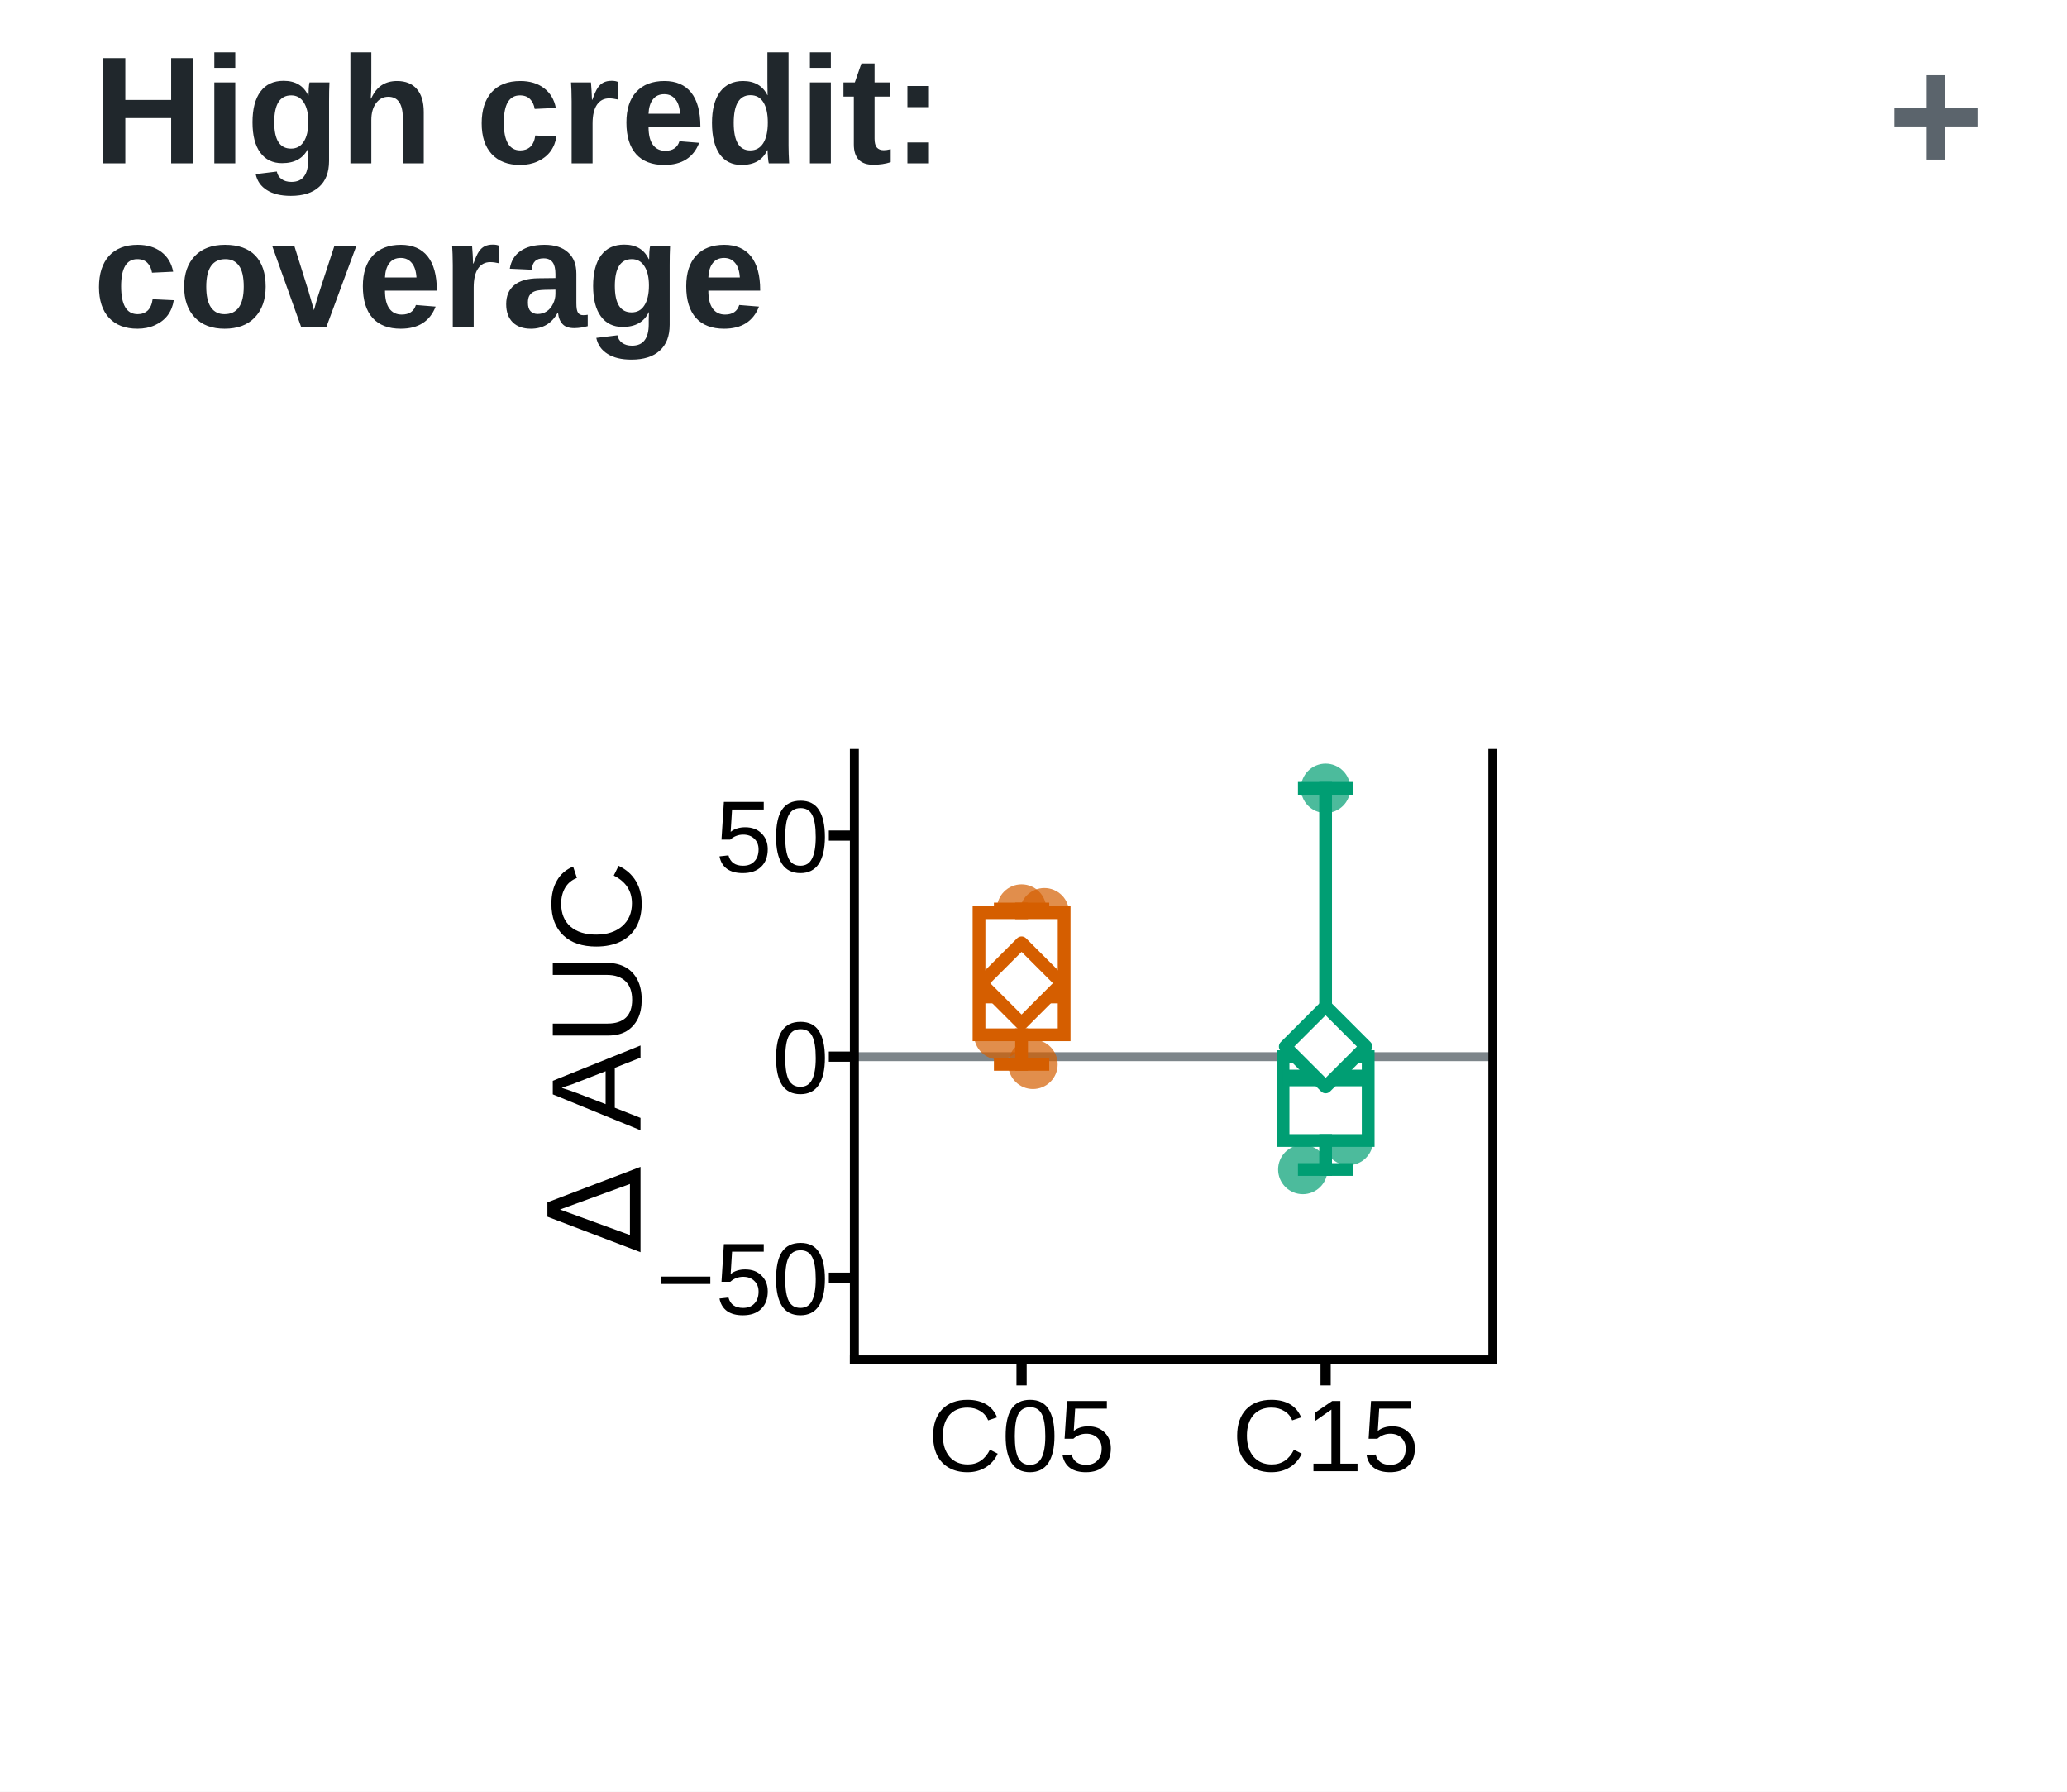
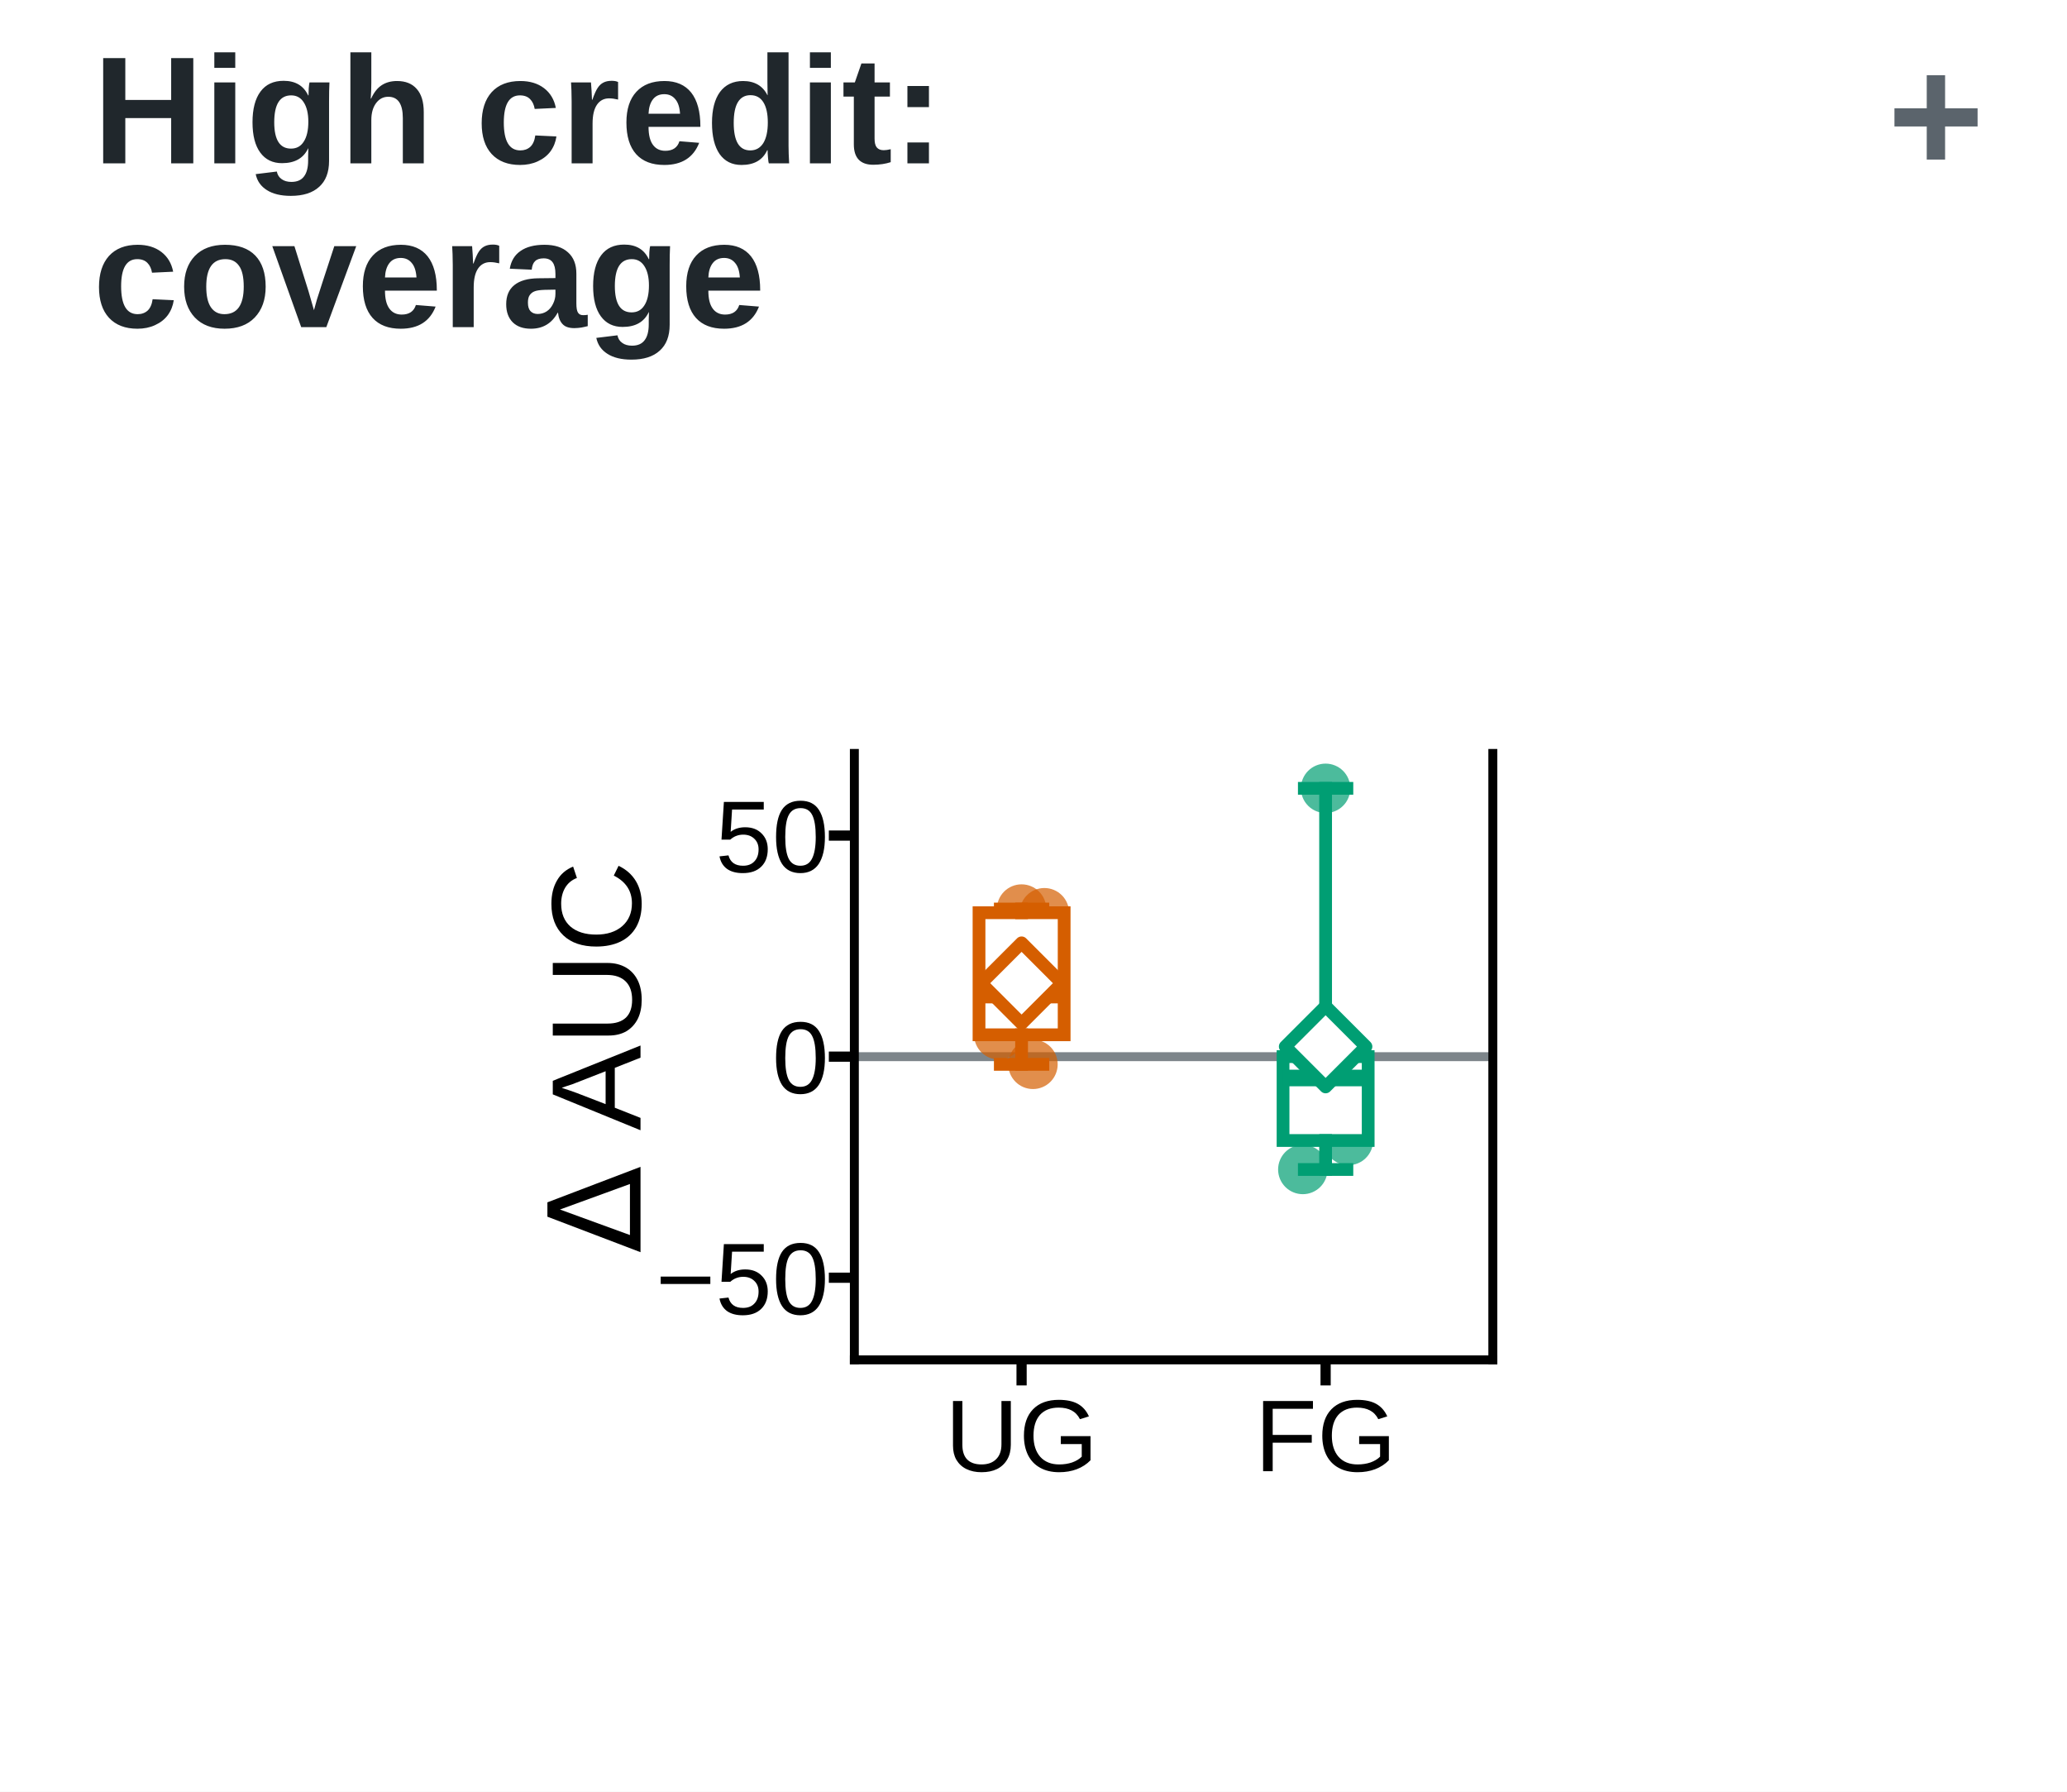
<svg xmlns="http://www.w3.org/2000/svg" xmlns:xlink="http://www.w3.org/1999/xlink" width="162pt" height="140.4pt" viewBox="0 0 162 140.4" version="1.1">
  <defs>
    <style type="text/css">*{stroke-linejoin: round; stroke-linecap: butt}</style>
  </defs>
  <g id="figure_1">
    <g id="patch_1">
      <path d="M 0 140.4 L 162 140.4 L 162 0 L 0 0 z " style="fill: #ffffff" />
    </g>
    <g id="axes_1">
      <g id="patch_2">
        <path d="M 66.96 106.56 L 117 106.56 L 117 59.04 L 66.96 59.04 z " style="fill: #ffffff" />
      </g>
      <g id="line2d_1">
        <path d="M 66.96 82.8 L 117 82.8 " clip-path="url(#pd6833d526d)" style="fill: none; stroke: #7d858a; stroke-width: 0.7; stroke-linecap: square" />
      </g>
      <g id="matplotlib.axis_1">
        <g id="xtick_1">
          <g id="line2d_2">
            <defs>
              <path id="mc2d365d704" d="M 0 0 L 0 2 " style="stroke: #000000; stroke-width: 0.8" />
            </defs>
            <g>
              <use xlink:href="#mc2d365d704" x="80.066" y="106.56" style="stroke: #000000; stroke-width: 0.8" />
            </g>
          </g>
          <g id="text_1">
-             <text style="font-size: 8px; font-family: 'Arial'; text-anchor: middle" x="80.066" y="115.286" transform="rotate(-0 80.06571 115.2862)">C05</text>
+             <text style="font-size: 8px; font-family: 'Arial'; text-anchor: middle" x="80.066" y="115.286" transform="rotate(-0 80.06571 115.2862)">UG</text>
          </g>
        </g>
        <g id="xtick_2">
          <g id="line2d_3">
            <g>
              <use xlink:href="#mc2d365d704" x="103.894" y="106.56" style="stroke: #000000; stroke-width: 0.8" />
            </g>
          </g>
          <g id="text_2">
-             <text style="font-size: 8px; font-family: 'Arial'; text-anchor: middle" x="103.894" y="115.286" transform="rotate(-0 103.8943 115.2862)">C15</text>
+             <text style="font-size: 8px; font-family: 'Arial'; text-anchor: middle" x="103.894" y="115.286" transform="rotate(-0 103.8943 115.2862)">FG</text>
          </g>
        </g>
      </g>
      <g id="matplotlib.axis_2">
        <g id="ytick_1">
          <g id="line2d_4">
            <defs>
              <path id="m09d0672d89" d="M 0 0 L -2 0 " style="stroke: #000000; stroke-width: 0.8" />
            </defs>
            <g>
              <use xlink:href="#m09d0672d89" x="66.96" y="100.124" style="stroke: #000000; stroke-width: 0.8" />
            </g>
          </g>
          <g id="text_3">
            <text style="font-size: 8px; font-family: 'Arial'; text-anchor: end" x="64.96" y="102.988" transform="rotate(-0 64.96 102.9876)">−50</text>
          </g>
        </g>
        <g id="ytick_2">
          <g id="line2d_5">
            <g>
              <use xlink:href="#m09d0672d89" x="66.96" y="82.8" style="stroke: #000000; stroke-width: 0.8" />
            </g>
          </g>
          <g id="text_4">
            <text style="font-size: 8px; font-family: 'Arial'; text-anchor: end" x="64.96" y="85.663" transform="rotate(-0 64.96 85.66312)">0</text>
          </g>
        </g>
        <g id="ytick_3">
          <g id="line2d_6">
            <g>
              <use xlink:href="#m09d0672d89" x="66.96" y="65.476" style="stroke: #000000; stroke-width: 0.8" />
            </g>
          </g>
          <g id="text_5">
            <text style="font-size: 8px; font-family: 'Arial'; text-anchor: end" x="64.96" y="68.339" transform="rotate(-0 64.96 68.33864)">50</text>
          </g>
        </g>
        <g id="text_6">
          <g transform="translate(50.9025 98.2) rotate(-90)">
            <text>
              <tspan x="0" y="-0.703" style="font-size: 10px; font-family: 'DejaVu Sans'">Δ</tspan>
              <tspan x="6.841" y="-0.703" style="font-size: 10px; font-family: 'Arial'"> </tspan>
              <tspan x="9.619" y="-0.703" style="font-size: 10px; font-family: 'Arial'">A</tspan>
              <tspan x="16.289" y="-0.703" style="font-size: 10px; font-family: 'Arial'">U</tspan>
              <tspan x="23.511" y="-0.703" style="font-size: 10px; font-family: 'Arial'">C</tspan>
            </text>
          </g>
        </g>
      </g>
      <g id="PathCollection_1">
        <defs>
          <path id="C0_0_11159d2e77" d="M 0 1.936 C 0.514 1.936 1.006 1.732 1.369 1.369 C 1.732 1.006 1.936 0.514 1.936 -0 C 1.936 -0.514 1.732 -1.006 1.369 -1.369 C 1.006 -1.732 0.514 -1.936 0 -1.936 C -0.514 -1.936 -1.006 -1.732 -1.369 -1.369 C -1.732 -1.006 -1.936 -0.514 -1.936 0 C -1.936 0.514 -1.732 1.006 -1.369 1.369 C -1.006 1.732 -0.514 1.936 0 1.936 z " />
        </defs>
        <g clip-path="url(#pd6833d526d)">
          <use xlink:href="#C0_0_11159d2e77" x="78.279" y="81.086" style="fill: #d55e00; fill-opacity: 0.7" />
        </g>
        <g clip-path="url(#pd6833d526d)">
          <use xlink:href="#C0_0_11159d2e77" x="79.172" y="77.973" style="fill: #d55e00; fill-opacity: 0.7" />
        </g>
        <g clip-path="url(#pd6833d526d)">
          <use xlink:href="#C0_0_11159d2e77" x="80.066" y="71.233" style="fill: #d55e00; fill-opacity: 0.7" />
        </g>
        <g clip-path="url(#pd6833d526d)">
          <use xlink:href="#C0_0_11159d2e77" x="80.959" y="83.402" style="fill: #d55e00; fill-opacity: 0.7" />
        </g>
        <g clip-path="url(#pd6833d526d)">
          <use xlink:href="#C0_0_11159d2e77" x="81.853" y="71.521" style="fill: #d55e00; fill-opacity: 0.7" />
        </g>
      </g>
      <g id="PathCollection_2">
        <defs>
          <path id="C1_0_11159d2e77" d="M 0 1.936 C 0.514 1.936 1.006 1.732 1.369 1.369 C 1.732 1.006 1.936 0.514 1.936 -0 C 1.936 -0.514 1.732 -1.006 1.369 -1.369 C 1.006 -1.732 0.514 -1.936 0 -1.936 C -0.514 -1.936 -1.006 -1.732 -1.369 -1.369 C -1.732 -1.006 -1.936 -0.514 -1.936 0 C -1.936 0.514 -1.732 1.006 -1.369 1.369 C -1.006 1.732 -0.514 1.936 0 1.936 z " />
        </defs>
        <g clip-path="url(#pd6833d526d)">
          <use xlink:href="#C1_0_11159d2e77" x="102.107" y="91.641" style="fill: #009e73; fill-opacity: 0.7" />
        </g>
        <g clip-path="url(#pd6833d526d)">
          <use xlink:href="#C1_0_11159d2e77" x="103.001" y="82.797" style="fill: #009e73; fill-opacity: 0.7" />
        </g>
        <g clip-path="url(#pd6833d526d)">
          <use xlink:href="#C1_0_11159d2e77" x="103.894" y="61.773" style="fill: #009e73; fill-opacity: 0.7" />
        </g>
        <g clip-path="url(#pd6833d526d)">
          <use xlink:href="#C1_0_11159d2e77" x="104.788" y="84.471" style="fill: #009e73; fill-opacity: 0.7" />
        </g>
        <g clip-path="url(#pd6833d526d)">
          <use xlink:href="#C1_0_11159d2e77" x="105.681" y="89.37" style="fill: #009e73; fill-opacity: 0.7" />
        </g>
      </g>
      <g id="patch_3">
        <path d="M 66.96 106.56 L 66.96 59.04 " style="fill: none; stroke: #000000; stroke-width: 0.7; stroke-linejoin: miter; stroke-linecap: square" />
      </g>
      <g id="patch_4">
        <path d="M 117 106.56 L 117 59.04 " style="fill: none; stroke: #000000; stroke-width: 0.7; stroke-linejoin: miter; stroke-linecap: square" />
      </g>
      <g id="patch_5">
        <path d="M 66.96 106.56 L 117 106.56 " style="fill: none; stroke: #000000; stroke-width: 0.7; stroke-linejoin: miter; stroke-linecap: square" />
      </g>
      <g id="patch_6">
        <path d="M 76.73 81.086 L 83.402 81.086 L 83.402 71.521 L 76.73 71.521 L 76.73 81.086 z " clip-path="url(#pd6833d526d)" style="fill: #ffffff; stroke: #d55e00; stroke-linejoin: miter" />
      </g>
      <g id="line2d_7">
        <path d="M 80.066 81.086 L 80.066 83.402 " clip-path="url(#pd6833d526d)" style="fill: none; stroke: #d55e00; stroke-linecap: square" />
      </g>
      <g id="line2d_8">
        <path d="M 80.066 71.521 L 80.066 71.233 " clip-path="url(#pd6833d526d)" style="fill: none; stroke: #d55e00; stroke-linecap: square" />
      </g>
      <g id="line2d_9">
        <path d="M 78.398 83.402 L 81.734 83.402 " clip-path="url(#pd6833d526d)" style="fill: none; stroke: #d55e00; stroke-linecap: square" />
      </g>
      <g id="line2d_10">
        <path d="M 78.398 71.233 L 81.734 71.233 " clip-path="url(#pd6833d526d)" style="fill: none; stroke: #d55e00; stroke-linecap: square" />
      </g>
      <g id="patch_7">
        <path d="M 100.558 89.37 L 107.23 89.37 L 107.23 82.797 L 100.558 82.797 L 100.558 89.37 z " clip-path="url(#pd6833d526d)" style="fill: #ffffff; stroke: #009e73; stroke-linejoin: miter" />
      </g>
      <g id="line2d_11">
        <path d="M 103.894 89.37 L 103.894 91.641 " clip-path="url(#pd6833d526d)" style="fill: none; stroke: #009e73; stroke-linecap: square" />
      </g>
      <g id="line2d_12">
        <path d="M 103.894 82.797 L 103.894 61.773 " clip-path="url(#pd6833d526d)" style="fill: none; stroke: #009e73; stroke-linecap: square" />
      </g>
      <g id="line2d_13">
        <path d="M 102.226 91.641 L 105.562 91.641 " clip-path="url(#pd6833d526d)" style="fill: none; stroke: #009e73; stroke-linecap: square" />
      </g>
      <g id="line2d_14">
        <path d="M 102.226 61.773 L 105.562 61.773 " clip-path="url(#pd6833d526d)" style="fill: none; stroke: #009e73; stroke-linecap: square" />
      </g>
      <g id="line2d_15">
        <path d="M 76.73 77.973 L 83.402 77.973 " clip-path="url(#pd6833d526d)" style="fill: none; stroke: #d55e00; stroke-width: 1.3" />
      </g>
      <g id="line2d_16">
        <path d="M 100.558 84.471 L 107.23 84.471 " clip-path="url(#pd6833d526d)" style="fill: none; stroke: #009e73; stroke-width: 1.3" />
      </g>
      <g id="PathCollection_3">
        <defs>
          <path id="m3b50feed07" d="M -0 3.162 L 3.162 0 L 0 -3.162 L -3.162 -0 z " style="stroke: #d55e00" />
        </defs>
        <g clip-path="url(#pd6833d526d)">
          <use xlink:href="#m3b50feed07" x="80.066" y="77.043" style="fill: #ffffff; stroke: #d55e00" />
        </g>
      </g>
      <g id="PathCollection_4">
        <defs>
          <path id="mcc90ada38e" d="M -0 3.162 L 3.162 0 L 0 -3.162 L -3.162 -0 z " style="stroke: #009e73" />
        </defs>
        <g clip-path="url(#pd6833d526d)">
          <use xlink:href="#mcc90ada38e" x="103.894" y="82.01" style="fill: #ffffff; stroke: #009e73" />
        </g>
      </g>
    </g>
    <g id="text_7">
      <text style="font-weight: 700; font-size: 12px; font-family: 'Arial'; fill: #20272c" transform="translate(7.29 12.80138)">High credit:</text>
      <text style="font-weight: 700; font-size: 12px; font-family: 'Arial'; fill: #20272c" transform="translate(7.29 25.63425)">coverage</text>
    </g>
    <g id="text_8">
      <text style="font-weight: 700; font-size: 13px; font-family: 'Arial'; text-anchor: end; fill: #5b646c" x="155.52" y="13.517" transform="rotate(-0 155.52 13.51716)">+</text>
    </g>
  </g>
  <defs>
    <clipPath id="pd6833d526d">
      <rect x="66.96" y="59.04" width="50.04" height="47.52" />
    </clipPath>
  </defs>
</svg>
